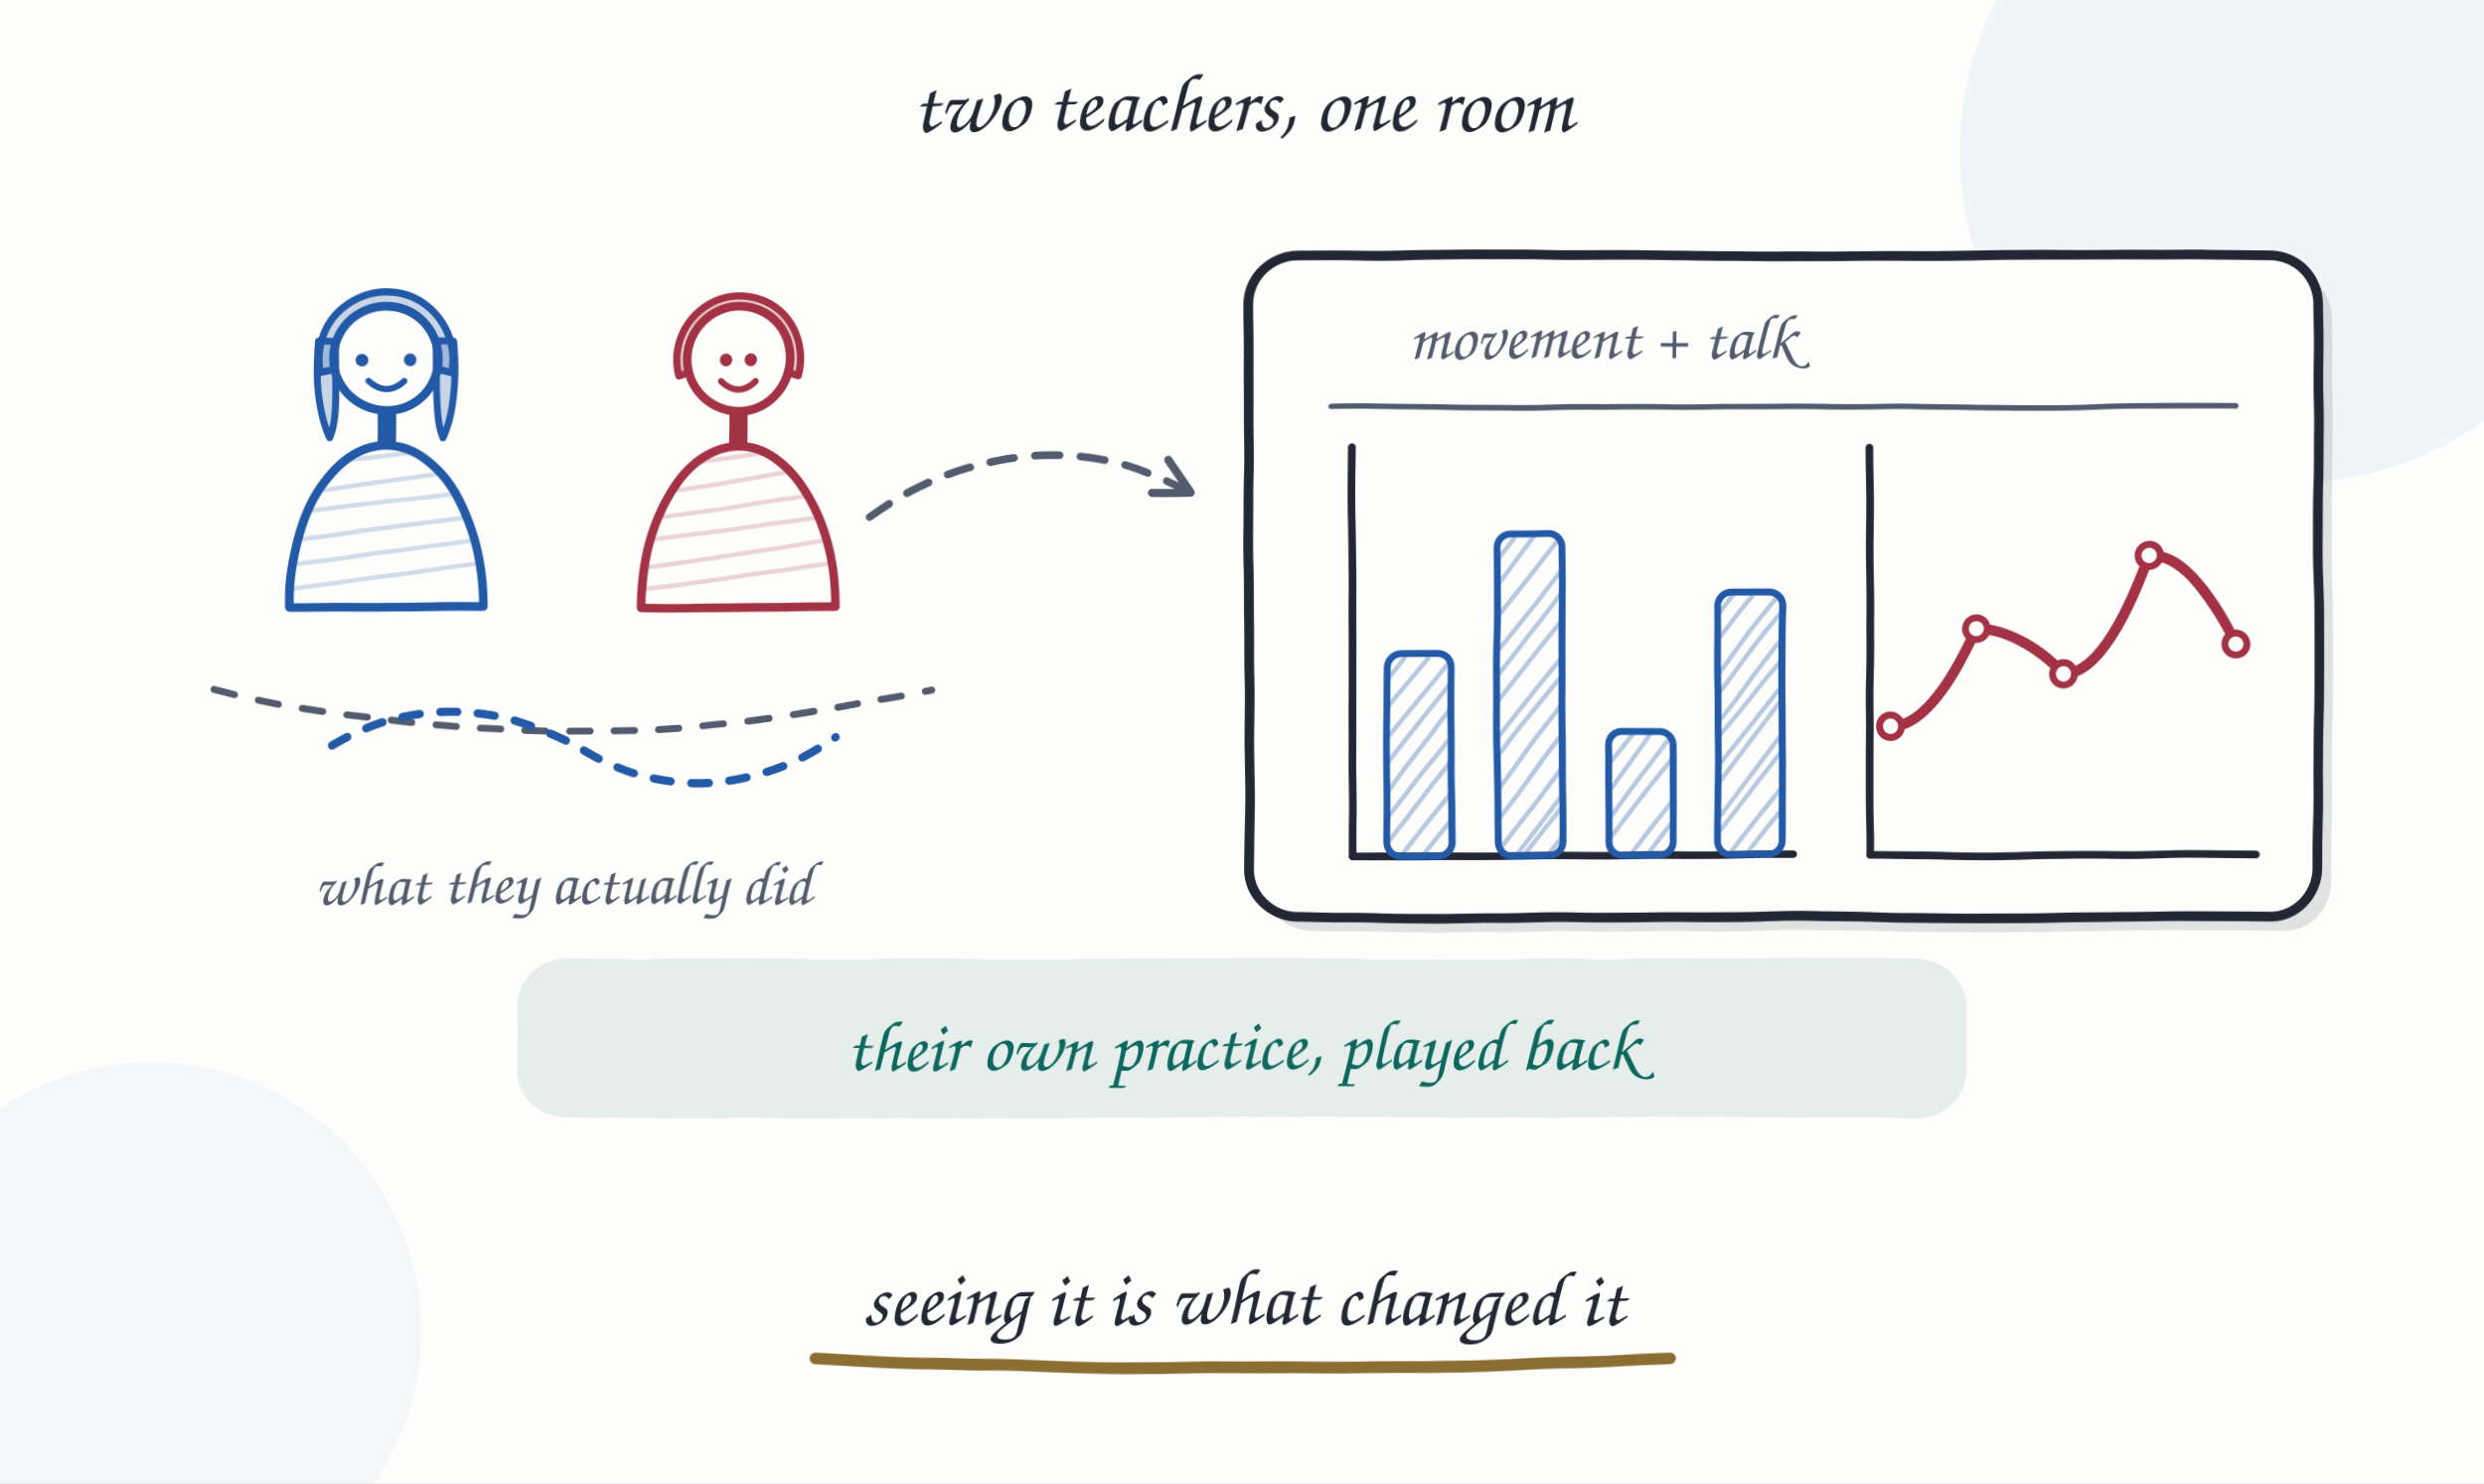
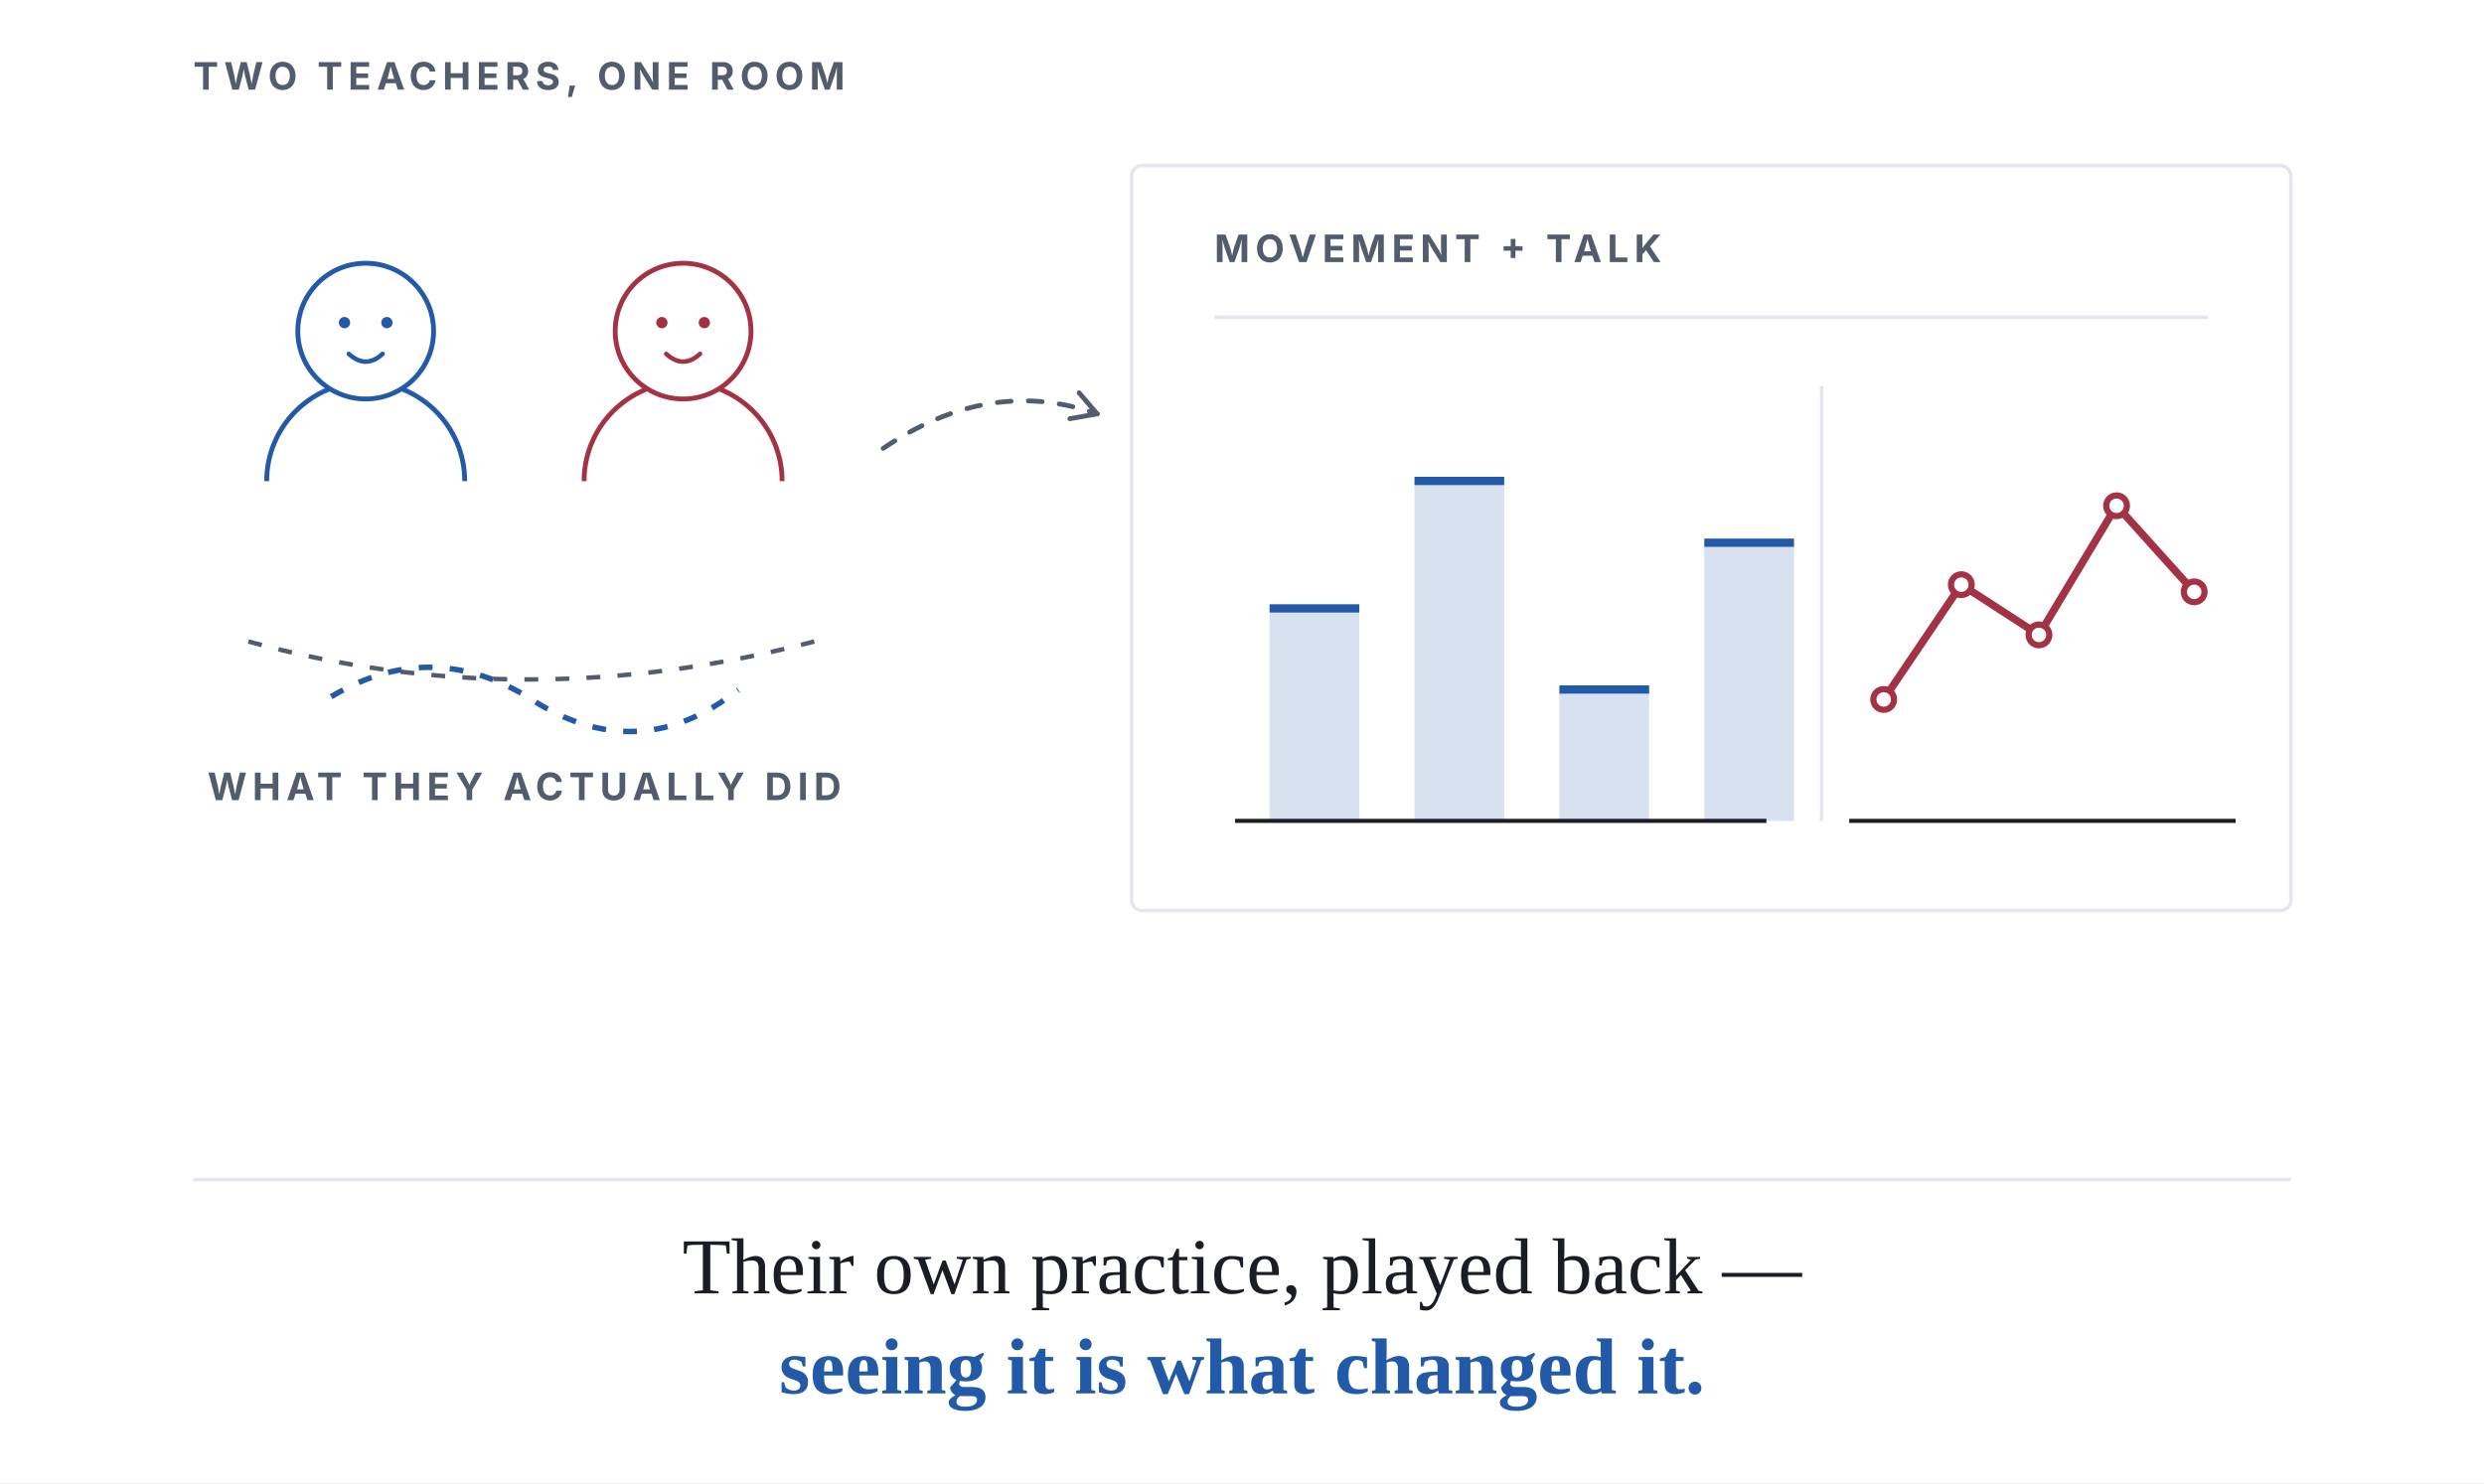
<svg xmlns="http://www.w3.org/2000/svg" class="wb" viewBox="0 0 720 430" role="img" aria-label="Seeing their own movement and interaction data helped co-teachers become more aware of how they actually teach together.">
-   <defs>
-     <filter id="rf143" x="-8%" y="-8%" width="116%" height="116%">
-       <feTurbulence type="fractalNoise" baseFrequency="0.018" numOctaves="3" seed="143" result="n" />
-       <feDisplacementMap in="SourceGraphic" in2="n" scale="1.4" xChannelSelector="R" yChannelSelector="G" />
-     </filter>
-     <marker id="ar143_232733" viewBox="0 0 12 12" refX="9" refY="6" markerWidth="6.5" markerHeight="6.5" orient="auto-start-reverse">
-       <path d="M1.5 1.5 L10 6 L1.5 10.5" fill="none" stroke="#232733" stroke-width="2" stroke-linecap="round" stroke-linejoin="round" />
-     </marker>
-     <marker id="ar143_6349ae" viewBox="0 0 12 12" refX="9" refY="6" markerWidth="6.5" markerHeight="6.5" orient="auto-start-reverse">
-       <path d="M1.5 1.5 L10 6 L1.5 10.5" fill="none" stroke="#6349ae" stroke-width="2" stroke-linecap="round" stroke-linejoin="round" />
-     </marker>
-     <marker id="ar143_225aa8" viewBox="0 0 12 12" refX="9" refY="6" markerWidth="6.5" markerHeight="6.5" orient="auto-start-reverse">
-       <path d="M1.5 1.5 L10 6 L1.5 10.5" fill="none" stroke="#225aa8" stroke-width="2" stroke-linecap="round" stroke-linejoin="round" />
-     </marker>
-     <marker id="ar143_0c675e" viewBox="0 0 12 12" refX="9" refY="6" markerWidth="6.5" markerHeight="6.5" orient="auto-start-reverse">
-       <path d="M1.5 1.5 L10 6 L1.5 10.5" fill="none" stroke="#0c675e" stroke-width="2" stroke-linecap="round" stroke-linejoin="round" />
-     </marker>
-     <marker id="ar143_166846" viewBox="0 0 12 12" refX="9" refY="6" markerWidth="6.5" markerHeight="6.5" orient="auto-start-reverse">
-       <path d="M1.5 1.5 L10 6 L1.5 10.5" fill="none" stroke="#166846" stroke-width="2" stroke-linecap="round" stroke-linejoin="round" />
-     </marker>
-     <marker id="ar143_785511" viewBox="0 0 12 12" refX="9" refY="6" markerWidth="6.5" markerHeight="6.5" orient="auto-start-reverse">
-       <path d="M1.5 1.5 L10 6 L1.5 10.5" fill="none" stroke="#785511" stroke-width="2" stroke-linecap="round" stroke-linejoin="round" />
-     </marker>
-     <marker id="ar143_a43245" viewBox="0 0 12 12" refX="9" refY="6" markerWidth="6.5" markerHeight="6.5" orient="auto-start-reverse">
-       <path d="M1.5 1.5 L10 6 L1.5 10.5" fill="none" stroke="#a43245" stroke-width="2" stroke-linecap="round" stroke-linejoin="round" />
-     </marker>
-     <marker id="ar143_535c6d" viewBox="0 0 12 12" refX="9" refY="6" markerWidth="6.5" markerHeight="6.5" orient="auto-start-reverse">
-       <path d="M1.5 1.5 L10 6 L1.5 10.5" fill="none" stroke="#535c6d" stroke-width="2" stroke-linecap="round" stroke-linejoin="round" />
-     </marker>
-   </defs>
-   <rect width="720" height="430" fill="#fdfdfb" />
-   <circle cx="664" cy="44" r="96" fill="#225aa8" fill-opacity="0.05" />
-   <circle cx="44" cy="386" r="78" fill="#225aa8" fill-opacity="0.04" />
-   <g filter="url(#rf143)">
-     <text x="360" y="38" text-anchor="middle" font-family="'Caveat','Bradley Hand',cursive" font-size="24" font-weight="600" fill="#232733">two teachers, one room</text>
-     <path d="M112.0 112.0 L112.0 135.0" fill="none" stroke="#225aa8" stroke-width="5.2" stroke-linecap="round" stroke-linejoin="round" />
-     <clipPath id="tor143_143_112_104">
-       <path d="M84.0 176.0 C84.0 150.0 97.0 129.0 112.0 129.0 C127.0 129.0 140.0 150.0 140.0 176.0 Z" />
-     </clipPath>
-     <path d="M84.0 176.0 C84.0 150.0 97.0 129.0 112.0 129.0 C127.0 129.0 140.0 150.0 140.0 176.0 Z" fill="#fdfdfb" />
-     <g clip-path="url(#tor143_143_112_104)" stroke="#225aa8" stroke-width="1.3" stroke-opacity=".2" stroke-linecap="round">
-       <path d="M81 129 L143 121" fill="none" />
-       <path d="M81 136 L143 128" fill="none" />
-       <path d="M81 144 L143 135" fill="none" />
-       <path d="M81 149 L143 142" fill="none" />
-       <path d="M81 157 L143 149" fill="none" />
-       <path d="M81 164 L143 156" fill="none" />
-       <path d="M81 171 L143 163" fill="none" />
-     </g>
-     <path d="M84.0 176.0 C84.0 150.0 97.0 129.0 112.0 129.0 C127.0 129.0 140.0 150.0 140.0 176.0 Z" fill="none" stroke="#225aa8" stroke-width="2.5" stroke-linejoin="round" />
-     <circle cx="112" cy="104" r="15.0" fill="#fdfdfb" stroke="#225aa8" stroke-width="2.5" />
-     <path d="M93.2 108.0 A19.2 19.2 0 1 1 130.8 108.0 L126.7 107.1 A15.0 15.0 0 1 0 97.3 107.1 Z" fill="#225aa8" fill-opacity=".24" stroke="#225aa8" stroke-width="2.1" stroke-linejoin="round" />
-     <path d="M92.6 99.0 C91.6 112.0 93.0 121.0 95.8 127.0 C98.0 122.0 97.6 113.0 97.6 99.0 Z" fill="#225aa8" fill-opacity=".24" stroke="#225aa8" stroke-width="2.0" stroke-linejoin="round" />
-     <path d="M131.4 99.0 C132.4 112.0 131.0 121.0 128.2 127.0 C126.0 122.0 126.4 113.0 126.4 99.0 Z" fill="#225aa8" fill-opacity=".24" stroke="#225aa8" stroke-width="2.0" stroke-linejoin="round" />
-     <circle cx="105.2" cy="104.5" r="1.80" fill="#225aa8" />
-     <circle cx="118.8" cy="104.5" r="1.80" fill="#225aa8" />
-     <path d="M107.0 110.5 q5.0 4.6 10.0 0" fill="none" stroke="#225aa8" stroke-width="1.8" stroke-linecap="round" stroke-linejoin="round" />
-     <path d="M214.0 112.0 L214.0 135.0" fill="none" stroke="#a43245" stroke-width="5.2" stroke-linecap="round" stroke-linejoin="round" />
-     <clipPath id="tor143_144_214_104">
-       <path d="M186.0 176.0 C186.0 150.0 199.0 129.0 214.0 129.0 C229.0 129.0 242.0 150.0 242.0 176.0 Z" />
-     </clipPath>
-     <path d="M186.0 176.0 C186.0 150.0 199.0 129.0 214.0 129.0 C229.0 129.0 242.0 150.0 242.0 176.0 Z" fill="#fdfdfb" />
-     <g clip-path="url(#tor143_144_214_104)" stroke="#a43245" stroke-width="1.3" stroke-opacity=".2" stroke-linecap="round">
-       <path d="M183 128 L245 121" fill="none" />
-       <path d="M183 136 L245 128" fill="none" />
-       <path d="M183 144 L245 134" fill="none" />
-       <path d="M183 151 L245 142" fill="none" />
-       <path d="M183 157 L245 149" fill="none" />
-       <path d="M183 165 L245 156" fill="none" />
-       <path d="M183 171 L245 163" fill="none" />
-     </g>
-     <path d="M186.0 176.0 C186.0 150.0 199.0 129.0 214.0 129.0 C229.0 129.0 242.0 150.0 242.0 176.0 Z" fill="none" stroke="#a43245" stroke-width="2.5" stroke-linejoin="round" />
-     <circle cx="214" cy="104" r="15.0" fill="#fdfdfb" stroke="#a43245" stroke-width="2.5" />
-     <path d="M196.7 109.0 A18.0 18.0 0 1 1 231.3 109.0 L228.4 108.1 A15.0 15.0 0 1 0 199.6 108.1 Z" fill="#a43245" fill-opacity=".24" stroke="#a43245" stroke-width="2.1" stroke-linejoin="round" />
-     <circle cx="210.4" cy="104.5" r="1.80" fill="#a43245" />
-     <circle cx="217.6" cy="104.5" r="1.80" fill="#a43245" />
-     <path d="M209.0 110.5 q5.0 4.6 10.0 0" fill="none" stroke="#a43245" stroke-width="1.8" stroke-linecap="round" stroke-linejoin="round" />
-     <path d="M62 200 q102 24 208 0" fill="none" stroke="#535c6d" stroke-width="2.0" stroke-linecap="round" stroke-linejoin="round" stroke-dasharray="6 7" />
-     <path d="M96 216 q36 -20 74 2 q36 20 72 -4" fill="none" stroke="#225aa8" stroke-width="2.4" stroke-linecap="round" stroke-linejoin="round" stroke-dasharray="5 6" />
-     <text x="163" y="262" text-anchor="middle" font-family="'Caveat','Bradley Hand',cursive" font-size="18" font-weight="600" fill="#535c6d">what they actually did</text>
-     <path d="M252 150 Q298 118 344 142" fill="none" stroke="#535c6d" stroke-width="2.2" stroke-linecap="round" stroke-linejoin="round" stroke-dasharray="7 6" marker-end="url(#ar143_535c6d)" />
-     <rect x="366" y="78" width="310" height="192" rx="14" fill="#232733" fill-opacity="0.13" />
-     <rect x="362" y="74" width="310" height="192" rx="14" fill="#fdfdfb" />
-     <rect x="362" y="74" width="310" height="192" rx="14" fill="none" stroke="#232733" stroke-width="2.8" />
-     <text x="408" y="104" text-anchor="start" font-family="'Caveat','Bradley Hand',cursive" font-size="19" font-weight="600" fill="#535c6d">movement + talk</text>
-     <path d="M386 118 h262" fill="none" stroke="#535c6d" stroke-width="1.6" stroke-linecap="round" stroke-linejoin="round" />
-     <path d="M392 248 L520 248" fill="none" stroke="#232733" stroke-width="2.2" stroke-linecap="round" stroke-linejoin="round" />
-     <path d="M392 248 L392 130" fill="none" stroke="#232733" stroke-width="2.2" stroke-linecap="round" stroke-linejoin="round" />
-     <clipPath id="h143_143_402_189">
-       <rect x="402.0" y="189.7" width="18.824" height="58.3" rx="4" />
-     </clipPath>
-     <g clip-path="url(#h143_143_402_189)" stroke="#225aa8" stroke-width="1.3" stroke-opacity="0.32" stroke-linecap="round">
-       <path d="M356 248 L401 189" fill="none" />
-       <path d="M362 248 L407 191" fill="none" />
-       <path d="M368 247 L414 191" fill="none" />
-       <path d="M374 249 L422 190" fill="none" />
-       <path d="M382 247 L428 189" fill="none" />
-       <path d="M388 248 L432 191" fill="none" />
-       <path d="M394 247 L440 190" fill="none" />
-       <path d="M400 247 L445 190" fill="none" />
-       <path d="M406 248 L452 191" fill="none" />
-       <path d="M413 247 L460 189" fill="none" />
-       <path d="M420 249 L467 190" fill="none" />
-       <path d="M427 248 L472 191" fill="none" />
-       <path d="M433 249 L480 189" fill="none" />
-       <path d="M442 249 L486 190" fill="none" />
-       <path d="M446 247 L492 191" fill="none" />
-       <path d="M453 249 L498 189" fill="none" />
-       <path d="M457 248 L503 189" fill="none" />
-       <path d="M465 247 L509 189" fill="none" />
-     </g>
-     <rect x="402.0" y="189.7" width="18.8" height="58.3" rx="4" fill="none" stroke="#225aa8" stroke-width="2" />
-     <clipPath id="h143_144_434_154">
-       <rect x="434.0" y="154.72" width="18.824" height="93.28" rx="4" />
-     </clipPath>
-     <g clip-path="url(#h143_144_434_154)" stroke="#225aa8" stroke-width="1.3" stroke-opacity="0.32" stroke-linecap="round">
-       <path d="M361 248 L433 154" fill="none" />
-       <path d="M367 247 L439 156" fill="none" />
-       <path d="M375 249 L445 155" fill="none" />
-       <path d="M379 248 L453 155" fill="none" />
-       <path d="M388 248 L460 156" fill="none" />
-       <path d="M395 248 L467 153" fill="none" />
-       <path d="M400 248 L472 155" fill="none" />
-       <path d="M407 249 L480 156" fill="none" />
-       <path d="M411 248 L486 155" fill="none" />
-       <path d="M420 247 L491 155" fill="none" />
-       <path d="M426 248 L498 154" fill="none" />
-       <path d="M432 249 L505 156" fill="none" />
-       <path d="M439 248 L510 156" fill="none" />
-       <path d="M442 247 L515 155" fill="none" />
-       <path d="M449 247 L522 155" fill="none" />
-       <path d="M457 249 L528 156" fill="none" />
-       <path d="M463 247 L534 153" fill="none" />
-       <path d="M468 248 L541 156" fill="none" />
-       <path d="M473 249 L546 156" fill="none" />
-       <path d="M477 247 L552 156" fill="none" />
-       <path d="M485 248 L557 155" fill="none" />
-       <path d="M490 247 L565 155" fill="none" />
-       <path d="M496 247 L571 155" fill="none" />
-       <path d="M504 247 L576 154" fill="none" />
-       <path d="M510 249 L583 155" fill="none" />
-       <path d="M515 249 L588 155" fill="none" />
-       <path d="M521 248 L594 154" fill="none" />
-     </g>
-     <rect x="434.0" y="154.7" width="18.8" height="93.3" rx="4" fill="none" stroke="#225aa8" stroke-width="2" />
-     <clipPath id="h143_145_466_211">
-       <rect x="466.0" y="211.96" width="18.824" height="36.04" rx="4" />
-     </clipPath>
-     <g clip-path="url(#h143_145_466_211)" stroke="#225aa8" stroke-width="1.3" stroke-opacity="0.32" stroke-linecap="round">
-       <path d="M438 249 L467 212" fill="none" />
-       <path d="M444 248 L473 213" fill="none" />
-       <path d="M452 249 L478 213" fill="none" />
-       <path d="M458 248 L486 211" fill="none" />
-       <path d="M463 247 L490 213" fill="none" />
-       <path d="M472 248 L500 213" fill="none" />
-       <path d="M477 248 L506 211" fill="none" />
-       <path d="M483 247 L511 212" fill="none" />
-       <path d="M488 247 L518 211" fill="none" />
-       <path d="M495 248 L521 213" fill="none" />
-       <path d="M502 249 L530 213" fill="none" />
-       <path d="M507 249 L535 213" fill="none" />
-     </g>
-     <rect x="466.0" y="212.0" width="18.8" height="36.0" rx="4" fill="none" stroke="#225aa8" stroke-width="2" />
-     <clipPath id="h143_146_498_171">
-       <rect x="498.0" y="171.68" width="18.824" height="76.32" rx="4" />
-     </clipPath>
-     <g clip-path="url(#h143_146_498_171)" stroke="#225aa8" stroke-width="1.3" stroke-opacity="0.32" stroke-linecap="round">
-       <path d="M438 249 L498 172" fill="none" />
-       <path d="M443 248 L503 172" fill="none" />
-       <path d="M448 248 L508 173" fill="none" />
-       <path d="M457 249 L516 172" fill="none" />
-       <path d="M461 248 L520 173" fill="none" />
-       <path d="M468 248 L527 172" fill="none" />
-       <path d="M470 247 L533 172" fill="none" />
-       <path d="M476 249 L538 173" fill="none" />
-       <path d="M482 248 L542 170" fill="none" />
-       <path d="M490 248 L547 173" fill="none" />
-       <path d="M494 247 L552 172" fill="none" />
-       <path d="M502 247 L561 172" fill="none" />
-       <path d="M507 247 L566 172" fill="none" />
-       <path d="M514 249 L573 170" fill="none" />
-       <path d="M521 248 L581 171" fill="none" />
-       <path d="M527 247 L588 172" fill="none" />
-       <path d="M533 249 L593 170" fill="none" />
-       <path d="M540 247 L598 171" fill="none" />
-       <path d="M545 249 L605 173" fill="none" />
-       <path d="M552 249 L610 172" fill="none" />
-       <path d="M557 247 L615 171" fill="none" />
-       <path d="M564 247 L622 173" fill="none" />
-       <path d="M569 248 L630 171" fill="none" />
-     </g>
-     <rect x="498.0" y="171.7" width="18.8" height="76.3" rx="4" fill="none" stroke="#225aa8" stroke-width="2" />
-     <path d="M542 248 L654 248" fill="none" stroke="#232733" stroke-width="2.2" stroke-linecap="round" stroke-linejoin="round" />
-     <path d="M542 248 L542 130" fill="none" stroke="#232733" stroke-width="2.2" stroke-linecap="round" stroke-linejoin="round" />
-     <path d="M548.0 210.9 Q560.5 210.9 573.0 182.3 Q585.5 182.3 598.0 195.0 Q610.5 195.0 623.0 161.1 Q635.5 161.1 648.0 186.5" fill="none" stroke="#a43245" stroke-width="3.0" stroke-linecap="round" stroke-linejoin="round" />
-     <circle cx="548.0" cy="210.9" r="3.2" fill="#fdfdfb" stroke="#a43245" stroke-width="2" />
-     <circle cx="573.0" cy="182.3" r="3.2" fill="#fdfdfb" stroke="#a43245" stroke-width="2" />
-     <circle cx="598.0" cy="195.0" r="3.2" fill="#fdfdfb" stroke="#a43245" stroke-width="2" />
-     <circle cx="623.0" cy="161.1" r="3.2" fill="#fdfdfb" stroke="#a43245" stroke-width="2" />
-     <circle cx="648.0" cy="186.5" r="3.2" fill="#fdfdfb" stroke="#a43245" stroke-width="2" />
-     <rect x="150.0" y="278" width="420" height="46" rx="14" fill="#0c675e" fill-opacity="0.1" />
-     <text x="360" y="310" text-anchor="middle" font-family="'Caveat','Bradley Hand',cursive" font-size="21" font-weight="600" fill="#0c675e">their own practice, played back</text>
-     <text x="360" y="384" text-anchor="middle" font-family="'Caveat','Bradley Hand',cursive" font-size="23" font-weight="600" fill="#232733">seeing it is what changed it</text>
-     <path d="M236 394 q124 5.5 248 0" fill="none" stroke="#785511" stroke-width="3.4" stroke-linecap="round" stroke-linejoin="round" stroke-opacity="0.85" />
-   </g>
+   <rect width="720" height="430" fill="#ffffff" />
+   <text x="56" y="26" text-anchor="start" font-family="Inter,-apple-system,'Helvetica Neue',system-ui,sans-serif" font-size="11" font-weight="700" fill="#535c6d" letter-spacing="1.6">TWO TEACHERS, ONE ROOM</text>
+   <path d="M77.3 139.5 a28.7 28.7 0 0 1 57.4 0" fill="#ffffff" stroke="#225aa8" stroke-width="1.4" stroke-linecap="butt" stroke-linejoin="round" />
+   <circle cx="106" cy="96" r="19.68" fill="#ffffff" stroke="#225aa8" stroke-width="1.4" />
+   <circle cx="99.85" cy="93.54" r="1.64" fill="#225aa8" />
+   <circle cx="112.15" cy="93.54" r="1.64" fill="#225aa8" />
+   <path d="M101.1 102.6 q4.9 4.5 9.8 0" fill="none" stroke="#225aa8" stroke-width="1.312" stroke-linecap="round" stroke-linejoin="round" />
+   <path d="M169.3 139.5 a28.7 28.7 0 0 1 57.4 0" fill="#ffffff" stroke="#a43245" stroke-width="1.4" stroke-linecap="butt" stroke-linejoin="round" />
+   <circle cx="198" cy="96" r="19.68" fill="#ffffff" stroke="#a43245" stroke-width="1.4" />
+   <circle cx="191.85" cy="93.54" r="1.64" fill="#a43245" />
+   <circle cx="204.15" cy="93.54" r="1.64" fill="#a43245" />
+   <path d="M193.1 102.6 q4.9 4.5 9.8 0" fill="none" stroke="#a43245" stroke-width="1.312" stroke-linecap="round" stroke-linejoin="round" />
+   <path d="M72 186 q80 22 164 0" fill="none" stroke="#535c6d" stroke-width="1.3" stroke-linecap="butt" stroke-linejoin="round" stroke-dasharray="4 5" />
+   <path d="M96 202 q30 -18 60 2 q30 18 58 -4" fill="none" stroke="#225aa8" stroke-width="1.6" stroke-linecap="butt" stroke-linejoin="round" stroke-dasharray="4 5" />
+   <text x="152" y="232" text-anchor="middle" font-family="Inter,-apple-system,'Helvetica Neue',system-ui,sans-serif" font-size="11" font-weight="700" fill="#535c6d" letter-spacing="1.6">WHAT THEY ACTUALLY DID</text>
+   <path d="M256 130 Q287 109 318 120" fill="none" stroke="#535c6d" stroke-width="1.4" stroke-linecap="round" stroke-linejoin="round" stroke-dasharray="4 5" />
+   <path d="M318 120 l-7.9 1.4" fill="none" stroke="#535c6d" stroke-width="1.4" stroke-linecap="round" stroke-linejoin="round" />
+   <path d="M318 120 l-5.2 -6.1" fill="none" stroke="#535c6d" stroke-width="1.4" stroke-linecap="round" stroke-linejoin="round" />
+   <rect x="328" y="48" width="336" height="216" rx="3" fill="none" stroke="#e3e6ec" stroke-width="1" />
+   <text x="352" y="76" text-anchor="start" font-family="Inter,-apple-system,'Helvetica Neue',system-ui,sans-serif" font-size="11" font-weight="700" fill="#535c6d" letter-spacing="1.6">MOVEMENT + TALK</text>
+   <path d="M352 92 H640" fill="none" stroke="#e3e6ec" stroke-width="1" stroke-linecap="butt" stroke-linejoin="round" />
+   <rect x="368" y="176.4" width="26" height="61.6" rx="0" fill="#225aa8" fill-opacity="0.18" />
+   <path d="M368 176.4 H394" fill="none" stroke="#225aa8" stroke-width="2.4" stroke-linecap="butt" stroke-linejoin="round" />
+   <rect x="410" y="139.44" width="26" height="98.56" rx="0" fill="#225aa8" fill-opacity="0.18" />
+   <path d="M410 139.44 H436" fill="none" stroke="#225aa8" stroke-width="2.4" stroke-linecap="butt" stroke-linejoin="round" />
+   <rect x="452" y="199.92" width="26" height="38.08" rx="0" fill="#225aa8" fill-opacity="0.18" />
+   <path d="M452 199.92 H478" fill="none" stroke="#225aa8" stroke-width="2.4" stroke-linecap="butt" stroke-linejoin="round" />
+   <rect x="494" y="157.36" width="26" height="80.64" rx="0" fill="#225aa8" fill-opacity="0.18" />
+   <path d="M494 157.36 H520" fill="none" stroke="#225aa8" stroke-width="2.4" stroke-linecap="butt" stroke-linejoin="round" />
+   <path d="M358 238 H512" fill="none" stroke="#1a1d24" stroke-width="1.2" stroke-linecap="butt" stroke-linejoin="round" />
+   <path d="M528 112 V238" fill="none" stroke="#e3e6ec" stroke-width="1" stroke-linecap="butt" stroke-linejoin="round" />
+   <path d="M546.0 202.8 L568.5 169.5 L591.0 184.1 L613.5 146.6 L636.0 171.6" fill="none" stroke="#a43245" stroke-width="2.2" stroke-linecap="round" stroke-linejoin="round" />
+   <circle cx="546.0" cy="202.8" r="3" fill="#ffffff" stroke="#a43245" stroke-width="1.8" />
+   <circle cx="568.5" cy="169.52" r="3" fill="#ffffff" stroke="#a43245" stroke-width="1.8" />
+   <circle cx="591.0" cy="184.08" r="3" fill="#ffffff" stroke="#a43245" stroke-width="1.8" />
+   <circle cx="613.5" cy="146.64" r="3" fill="#ffffff" stroke="#a43245" stroke-width="1.8" />
+   <circle cx="636.0" cy="171.6" r="3" fill="#ffffff" stroke="#a43245" stroke-width="1.8" />
+   <path d="M536 238 H648" fill="none" stroke="#1a1d24" stroke-width="1.2" stroke-linecap="butt" stroke-linejoin="round" />
+   <path d="M56 342 H664" fill="none" stroke="#e3e6ec" stroke-width="1" stroke-linecap="butt" stroke-linejoin="round" />
+   <text x="360.0" y="375" text-anchor="middle" font-family="Fraunces,Georgia,'Times New Roman',serif" font-size="23" font-weight="500" fill="#1a1d24">Their own practice, played back —</text>
+   <text x="360.0" y="404" text-anchor="middle" font-family="Fraunces,Georgia,'Times New Roman',serif" font-size="23" font-weight="600" fill="#225aa8">seeing it is what changed it.</text>
</svg>
